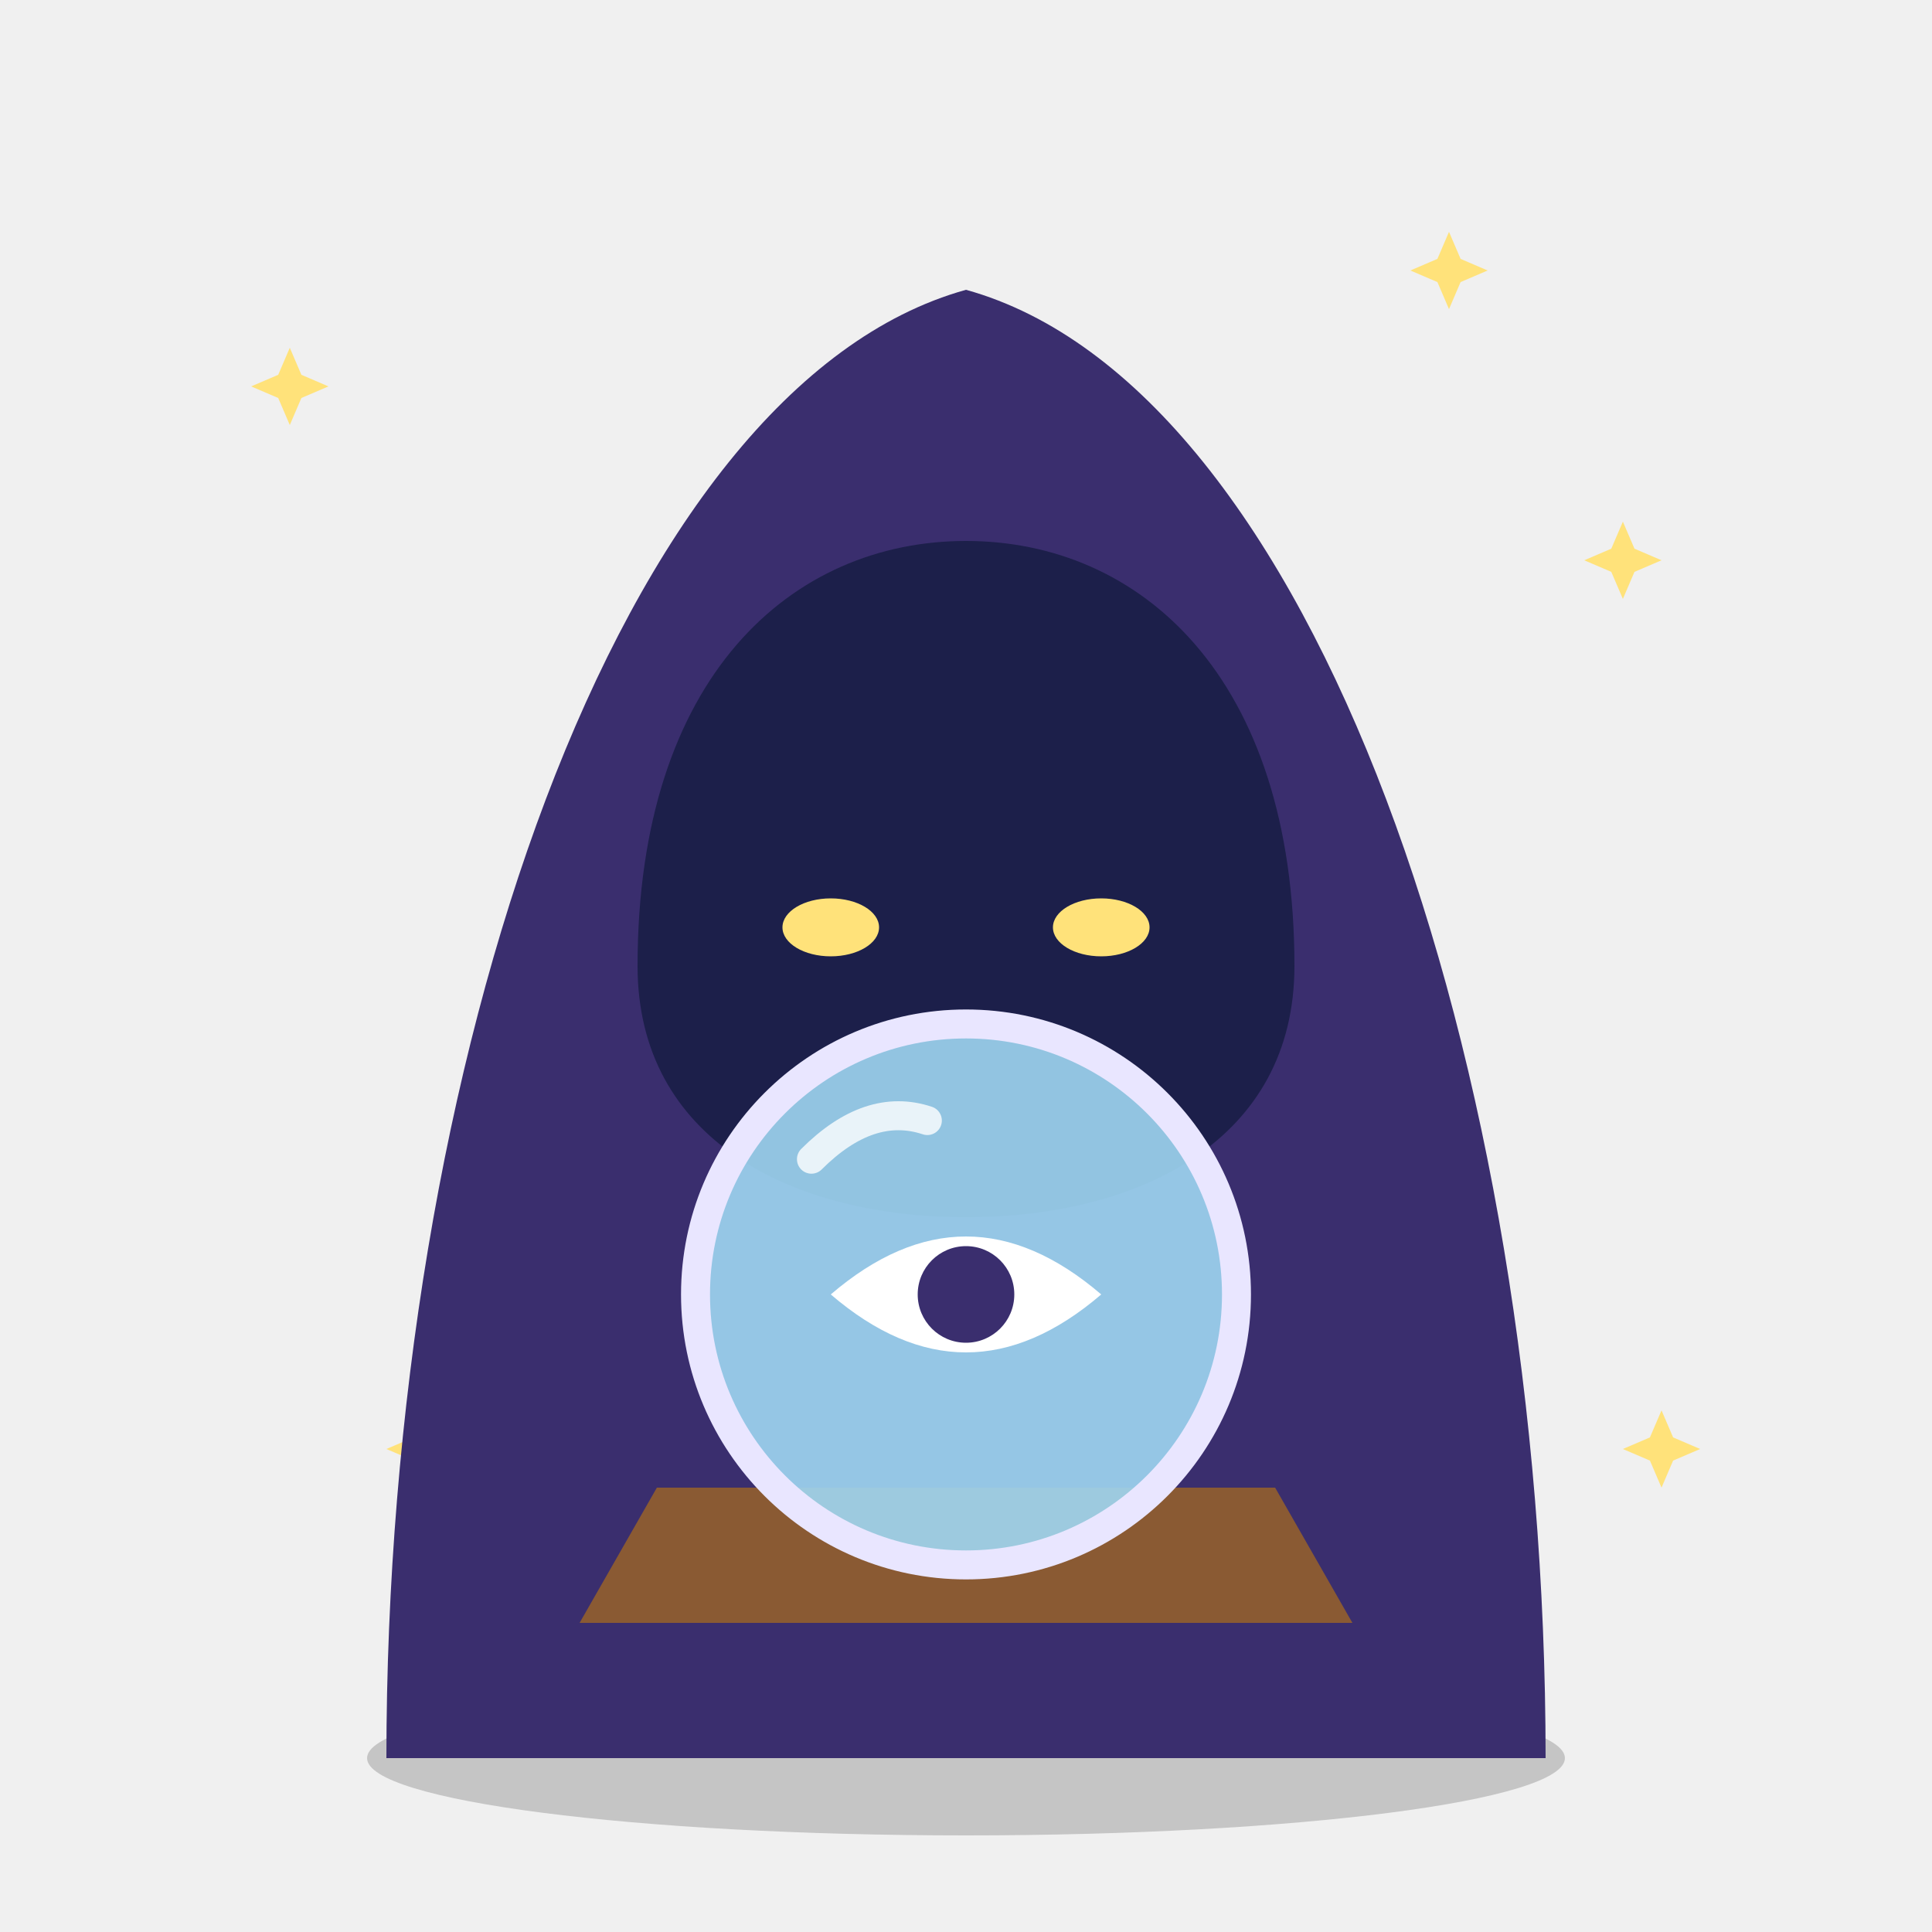
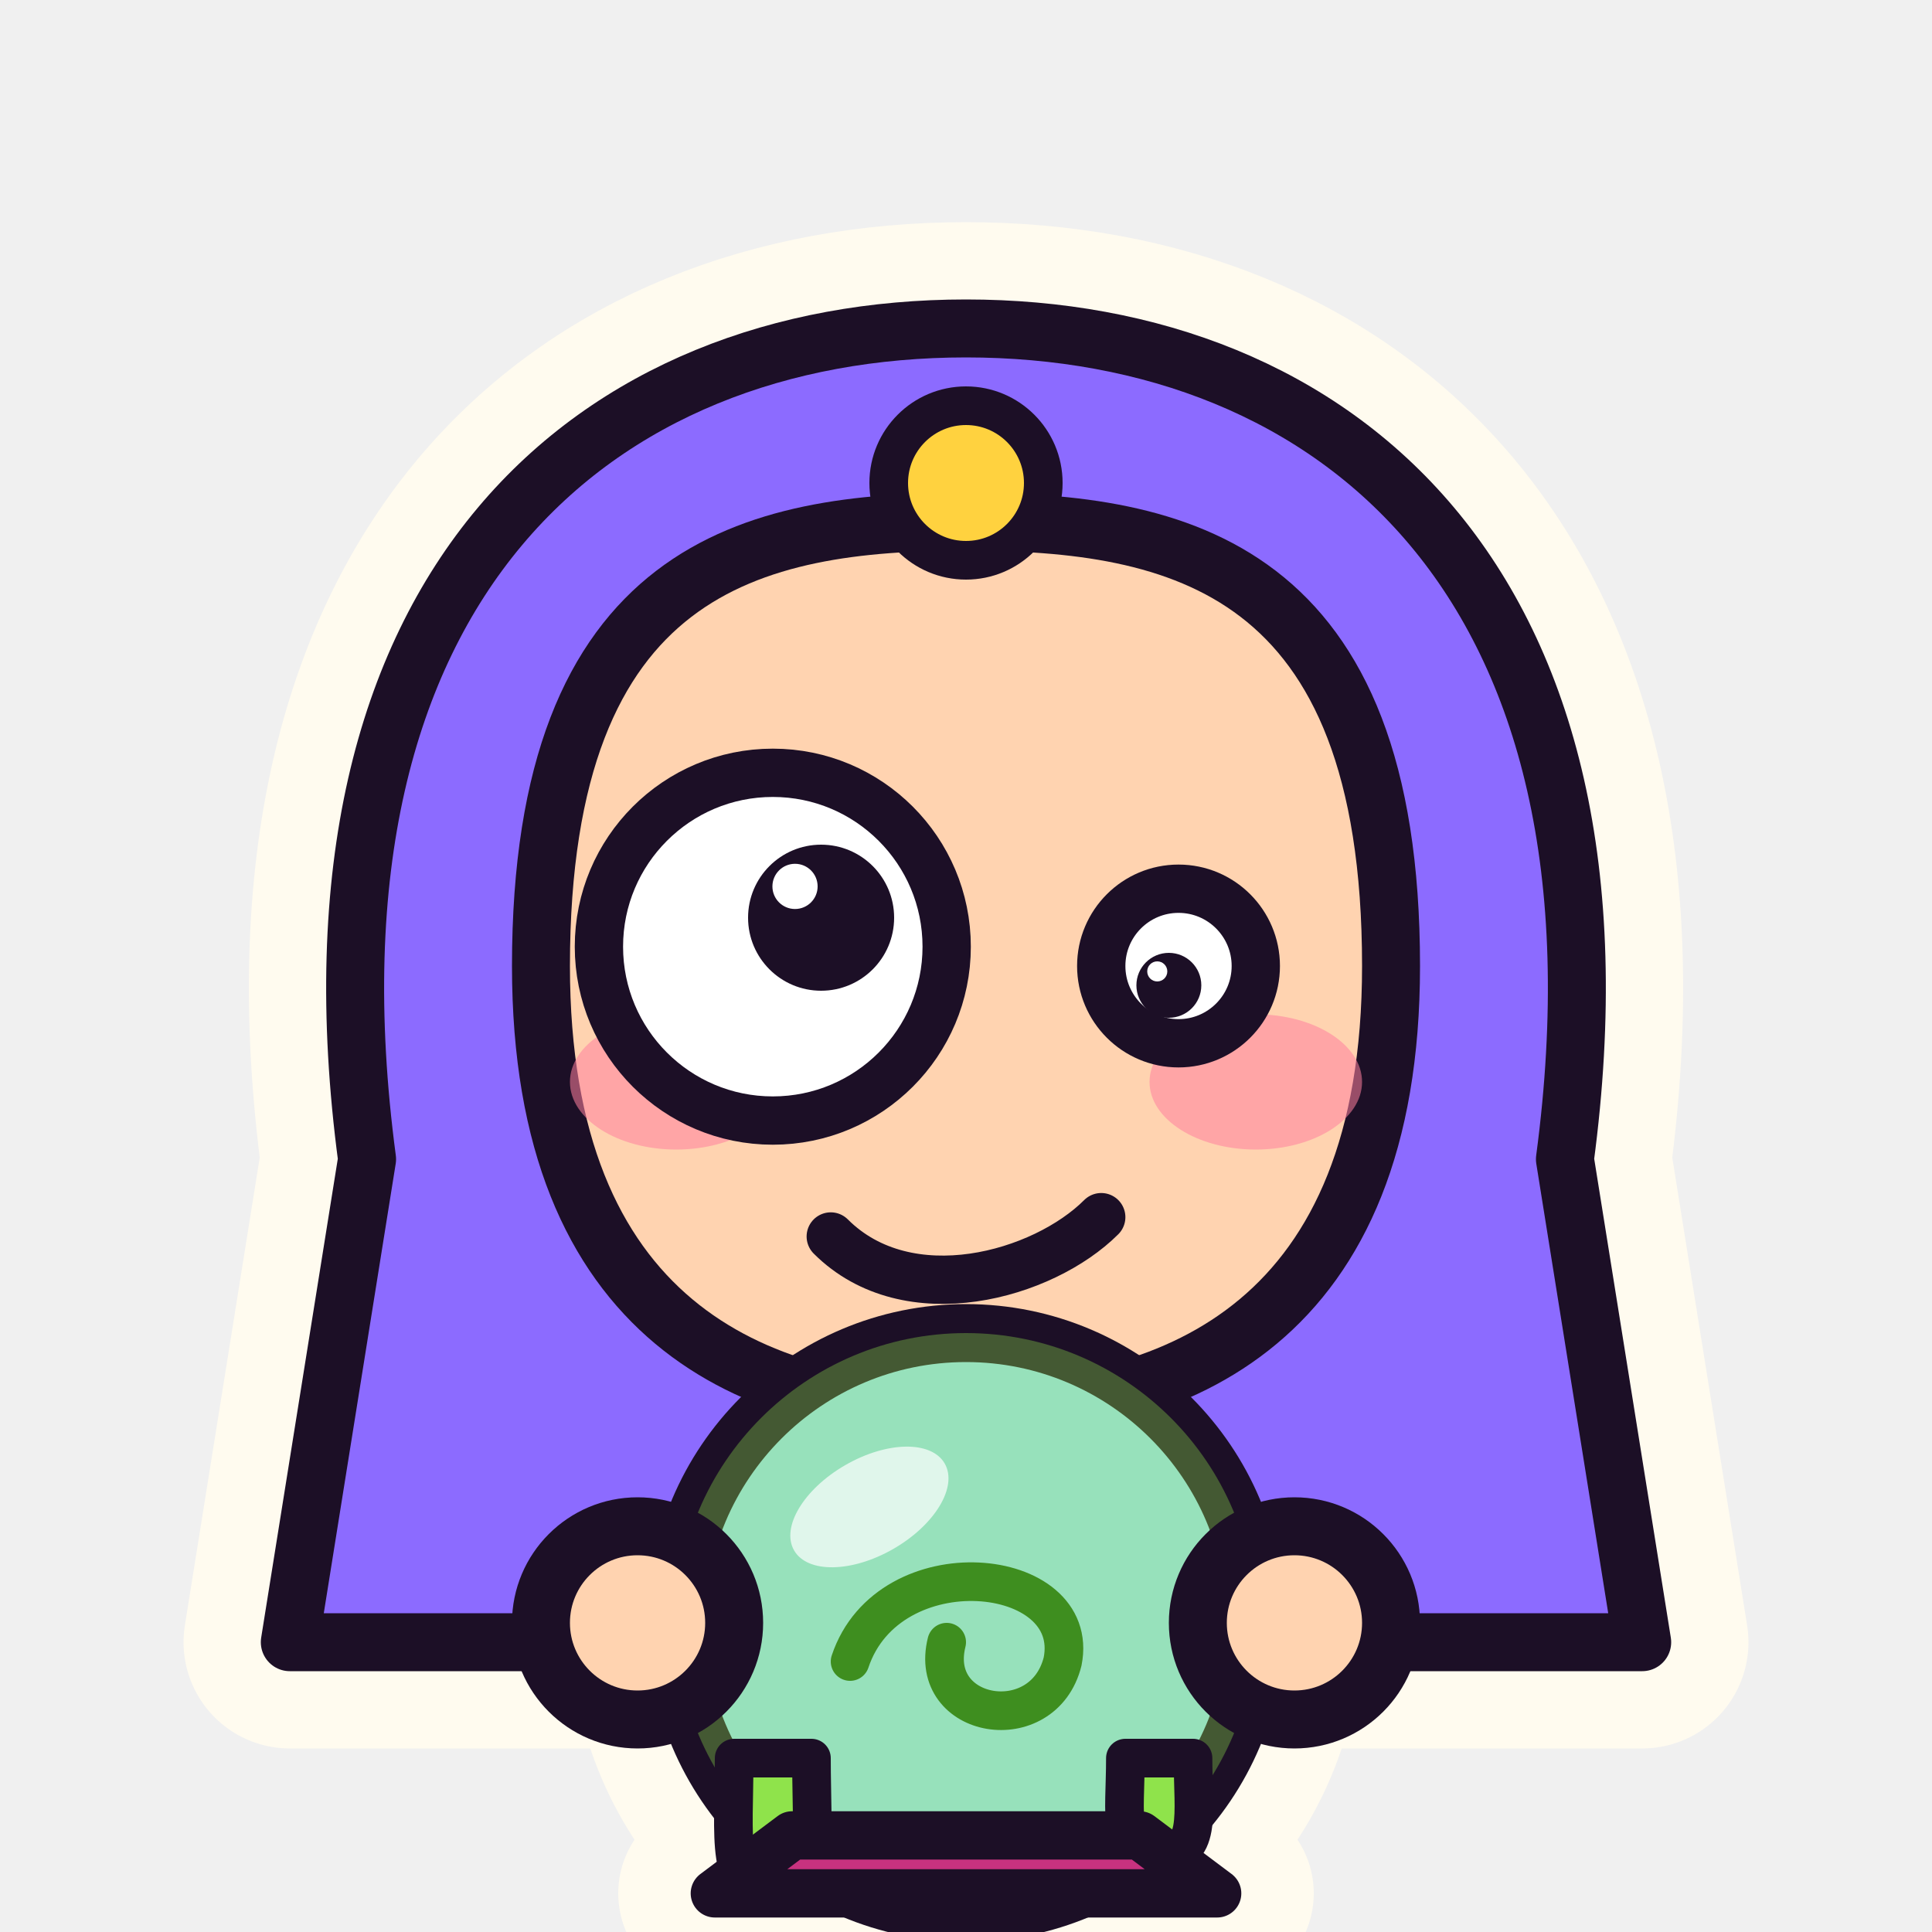
- <svg xmlns="http://www.w3.org/2000/svg" viewBox="0 0 200 200">
-   <path d="M30 36 L31.2 38.8 L34 40 L31.2 41.2 L30 44 L28.8 41.2 L26 40 L28.8 38.8Z" fill="#FFE27A" />
-   <path d="M168 54 L169.2 56.8 L172 58 L169.2 59.2 L168 62 L166.8 59.2 L164 58 L166.8 56.8Z" fill="#FFE27A" />
-   <path d="M150 24 L151.2 26.8 L154 28 L151.2 29.2 L150 32 L148.8 29.2 L146 28 L148.8 26.8Z" fill="#FFE27A" />
-   <path d="M44 146 L45.2 148.8 L48 150 L45.2 151.2 L44 154 L42.8 151.2 L40 150 L42.8 148.8Z" fill="#FFE27A" />
-   <path d="M172 146 L173.2 148.8 L176 150 L173.2 151.2 L172 154 L170.8 151.2 L168 150 L170.8 148.8Z" fill="#FFE27A" />
-   <ellipse cx="100" cy="182" rx="62" ry="8" fill="#000" opacity=".18" />
-   <path d="M40 182 C40 110 64 40 100 30 C136 40 160 110 160 182Z" fill="#3A2E6E" />
-   <path d="M66 100 C66 70 82 56 100 56 C118 56 134 70 134 100 C134 118 118 126 100 126 C82 126 66 118 66 100Z" fill="#1C1F4A" />
-   <ellipse cx="86" cy="96" rx="5" ry="3" fill="#FFE27A" />
-   <ellipse cx="114" cy="96" rx="5" ry="3" fill="#FFE27A" />
-   <path d="M60 168 H140 L132 154 H68Z" fill="#8A5A33" />
-   <circle cx="100" cy="134" r="28" fill="#9FD6F2" opacity=".9" />
-   <circle cx="100" cy="134" r="28" fill="none" stroke="#E9E6FF" stroke-width="3" />
-   <path d="M86 134 Q100 122 114 134 Q100 146 86 134Z" fill="#fff" />
-   <circle cx="100" cy="134" r="5" fill="#3A2E6E" />
-   <path d="M84 120 q6 -6 12 -4" stroke="#fff" stroke-width="3" fill="none" stroke-linecap="round" opacity=".8" />
+ <svg xmlns="http://www.w3.org/2000/svg" viewBox="0 0 200 200" stroke-linejoin="round" stroke-linecap="round">
+   <path d="M38 120 C30 60 62 34 100 34 C138 34 170 60 162 120 L170 170 L30 170Z" fill="#8C6BFF" stroke="#FFFBEF" stroke-width="22" />
+   <circle cx="100" cy="168" r="30" fill="#9BE0F7" stroke="#FFFBEF" stroke-width="22" />
+   <circle cx="100" cy="168" r="30" fill="#8FE34B" opacity=".35" />
+   <ellipse cx="90" cy="156" rx="9" ry="5" fill="#fff" opacity=".7" transform="rotate(-30 90 156)" />
+   <path d="M74 196 L82 190 L118 190 L126 196Z" fill="#C8327F" stroke="#FFFBEF" stroke-width="20" />
+   <path d="M38 120 C30 60 62 34 100 34 C138 34 170 60 162 120 L170 170 L30 170Z" fill="#8C6BFF" stroke="#1C0F26" stroke-width="6" />
+   <path d="M56 100 C56 58.6 78.0 54 100 54 C122.0 54 144 58.6 144 100 C144 136.8 122.0 146 100 146 C78.0 146 56 136.8 56 100Z" fill="#FFD3B0" stroke="#1C0F26" stroke-width="6" />
+   <ellipse cx="70" cy="112" rx="11" ry="7" fill="#FF7F9F" opacity=".55" />
+   <ellipse cx="130" cy="112" rx="11" ry="7" fill="#FF7F9F" opacity=".55" />
+   <circle cx="80" cy="98" r="18" fill="#fff" stroke="#1C0F26" stroke-width="5" />
+   <circle cx="85" cy="95" r="7.56" fill="#1C0F26" />
+   <circle cx="82.3" cy="91.76" r="2.34" fill="#fff" />
+   <circle cx="122" cy="100" r="8" fill="#fff" stroke="#1C0F26" stroke-width="5" />
+   <circle cx="121" cy="102" r="3.36" fill="#1C0F26" />
+   <circle cx="119.8" cy="100.56" r="1.04" fill="#fff" />
+   <path d="M86 128 C94 136 108 132 114 126" fill="none" stroke="#1C0F26" stroke-width="5" />
+   <circle cx="100" cy="50" r="8" fill="#FFD23F" stroke="#1C0F26" stroke-width="4" />
+   <circle cx="100" cy="168" r="30" fill="#9BE0F7" stroke="#1C0F26" stroke-width="6" />
+   <circle cx="100" cy="168" r="30" fill="#8FE34B" opacity=".35" />
+   <ellipse cx="90" cy="156" rx="9" ry="5" fill="#fff" opacity=".7" transform="rotate(-30 90 156)" />
+   <path d="M88 172 C92 160 112 162 110 172 C108 180 96 178 98 170" fill="none" stroke="#3E8E1F" stroke-width="4" />
+   <path d="M76.0 182 C76.0 190.4 75.0 196 80 196 C85.0 196 84.0 190.4 84.0 182Z" fill="#8FE34B" stroke="#1C0F26" stroke-width="4" />
+   <path d="M116.5 182 C116.5 188.0 115.5 192 120 192 C124.5 192 123.5 188.0 123.5 182Z" fill="#8FE34B" stroke="#1C0F26" stroke-width="4" />
+   <path d="M74 196 L82 190 L118 190 L126 196Z" fill="#C8327F" stroke="#1C0F26" stroke-width="5" />
+   <circle cx="66" cy="168" r="10" fill="#FFD3B0" stroke="#1C0F26" stroke-width="6" />
+   <circle cx="134" cy="168" r="10" fill="#FFD3B0" stroke="#1C0F26" stroke-width="6" />
</svg>
